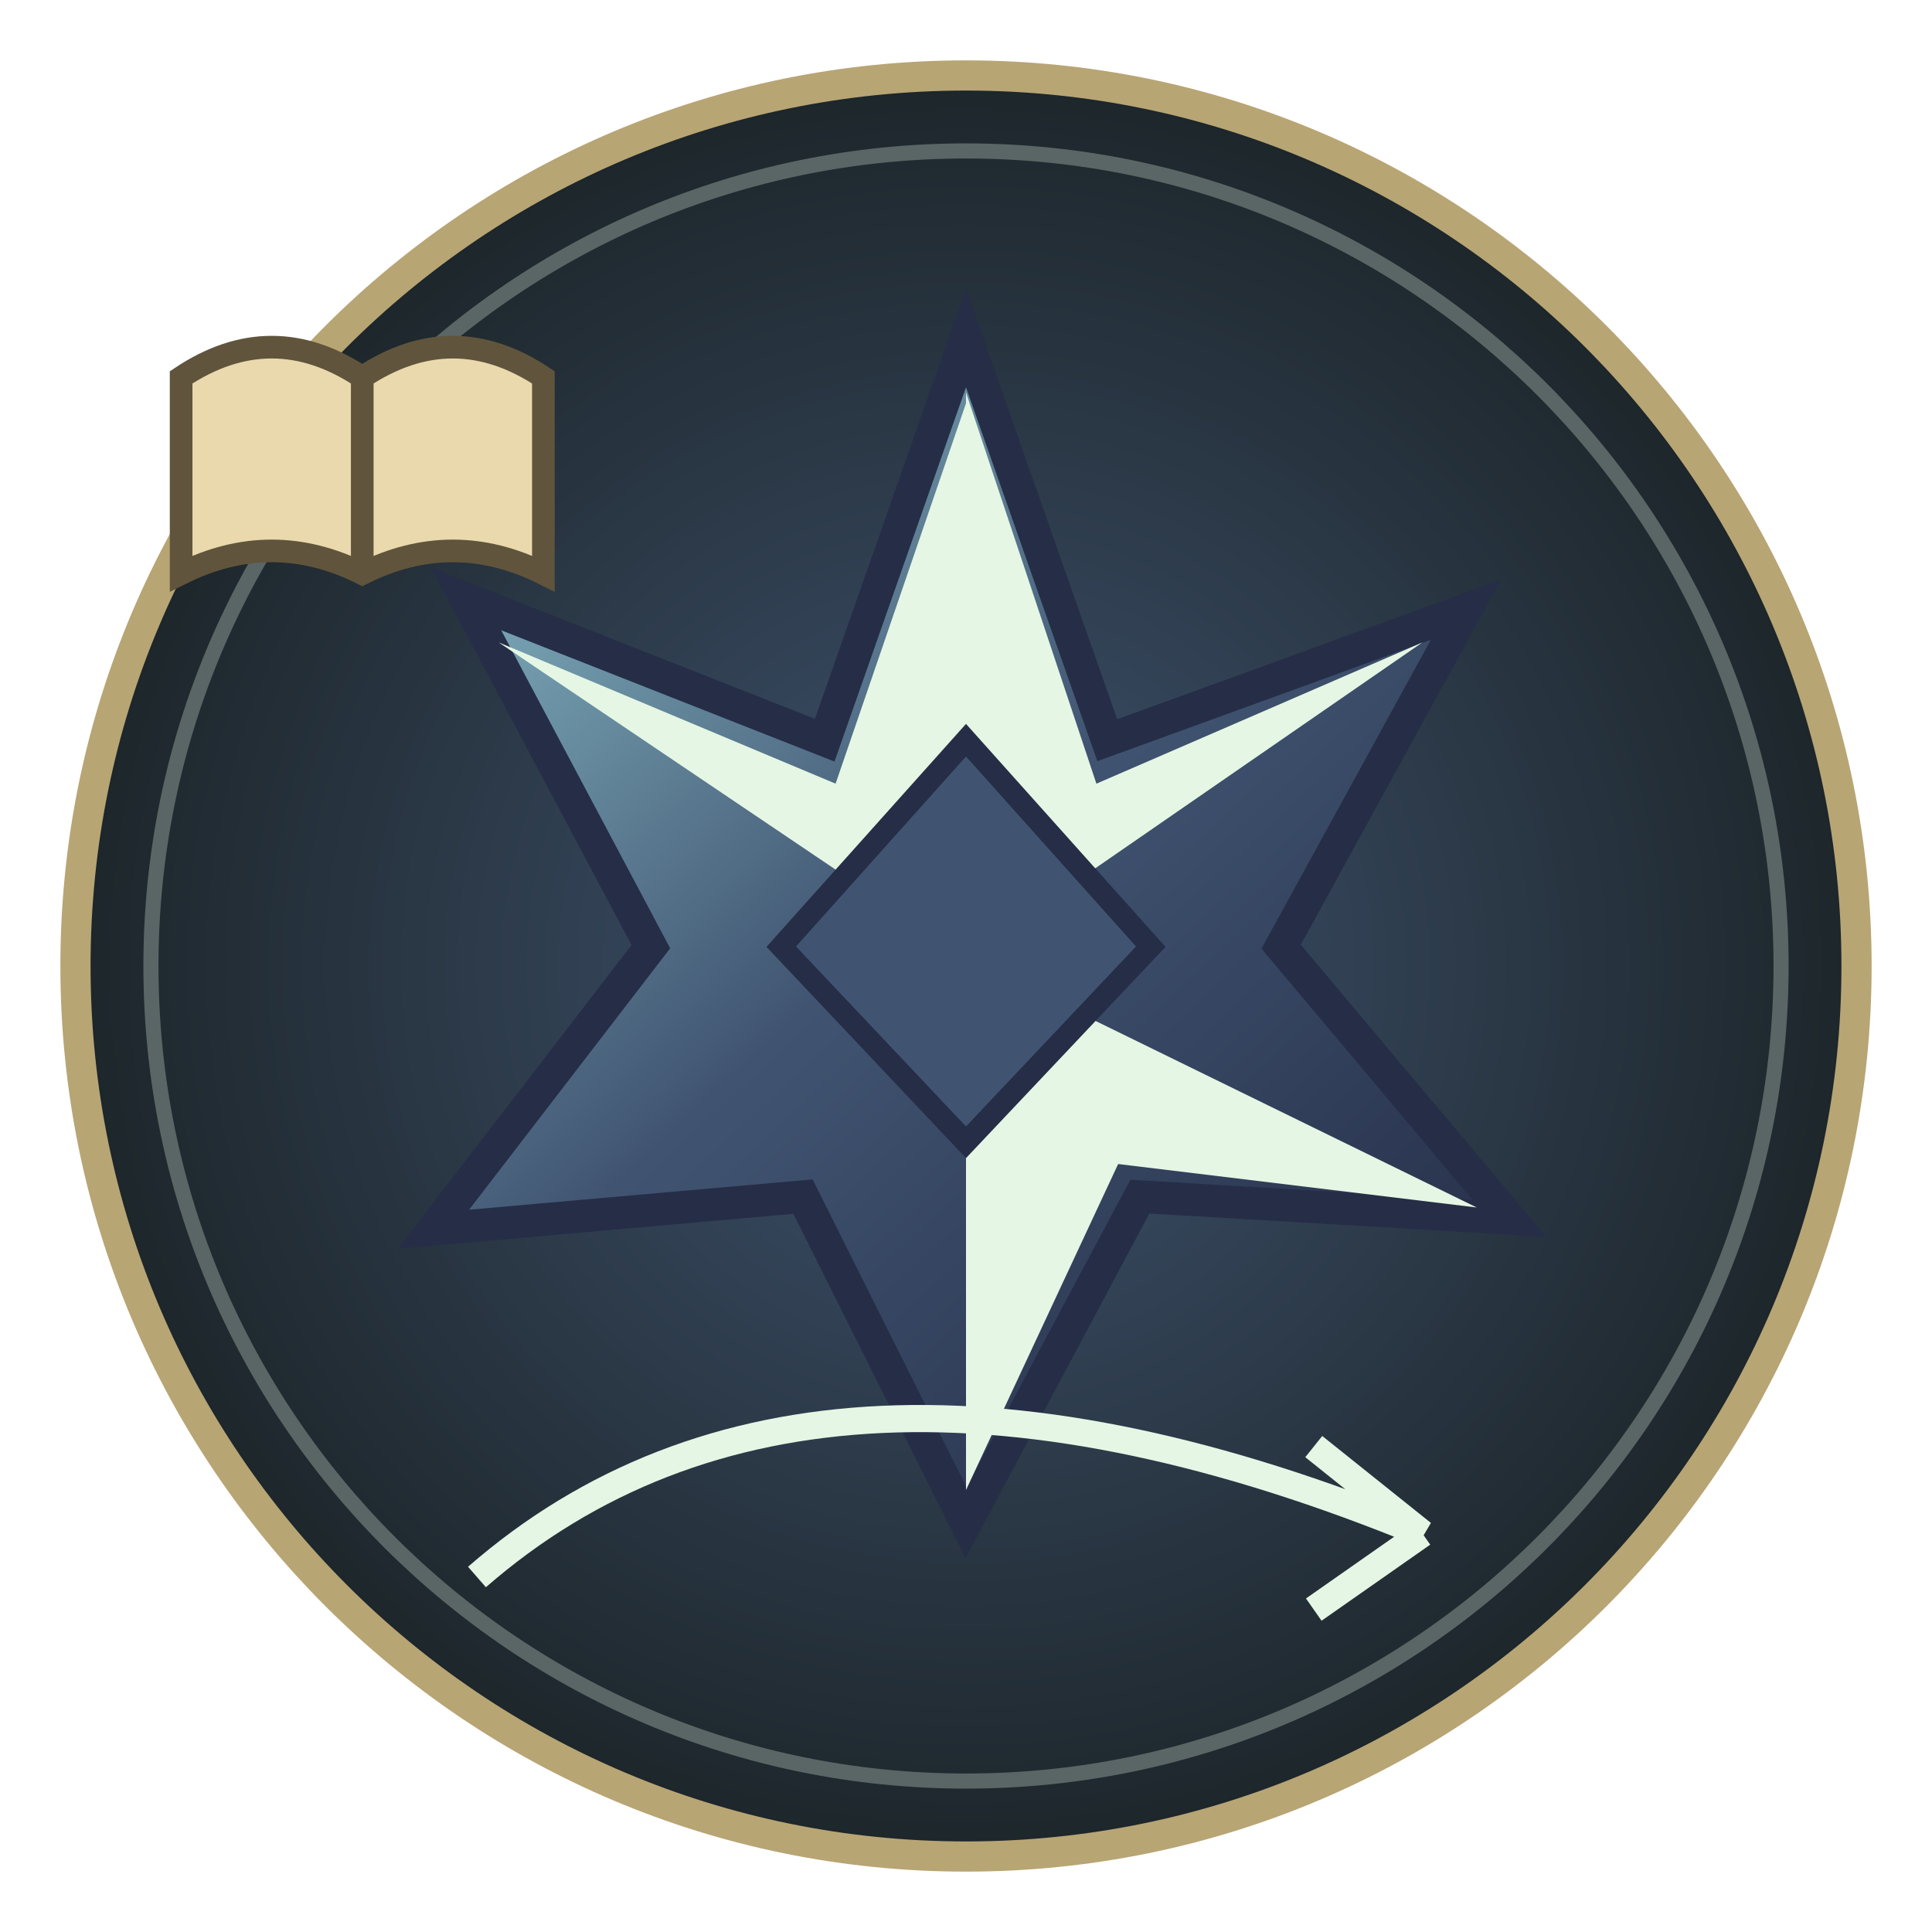
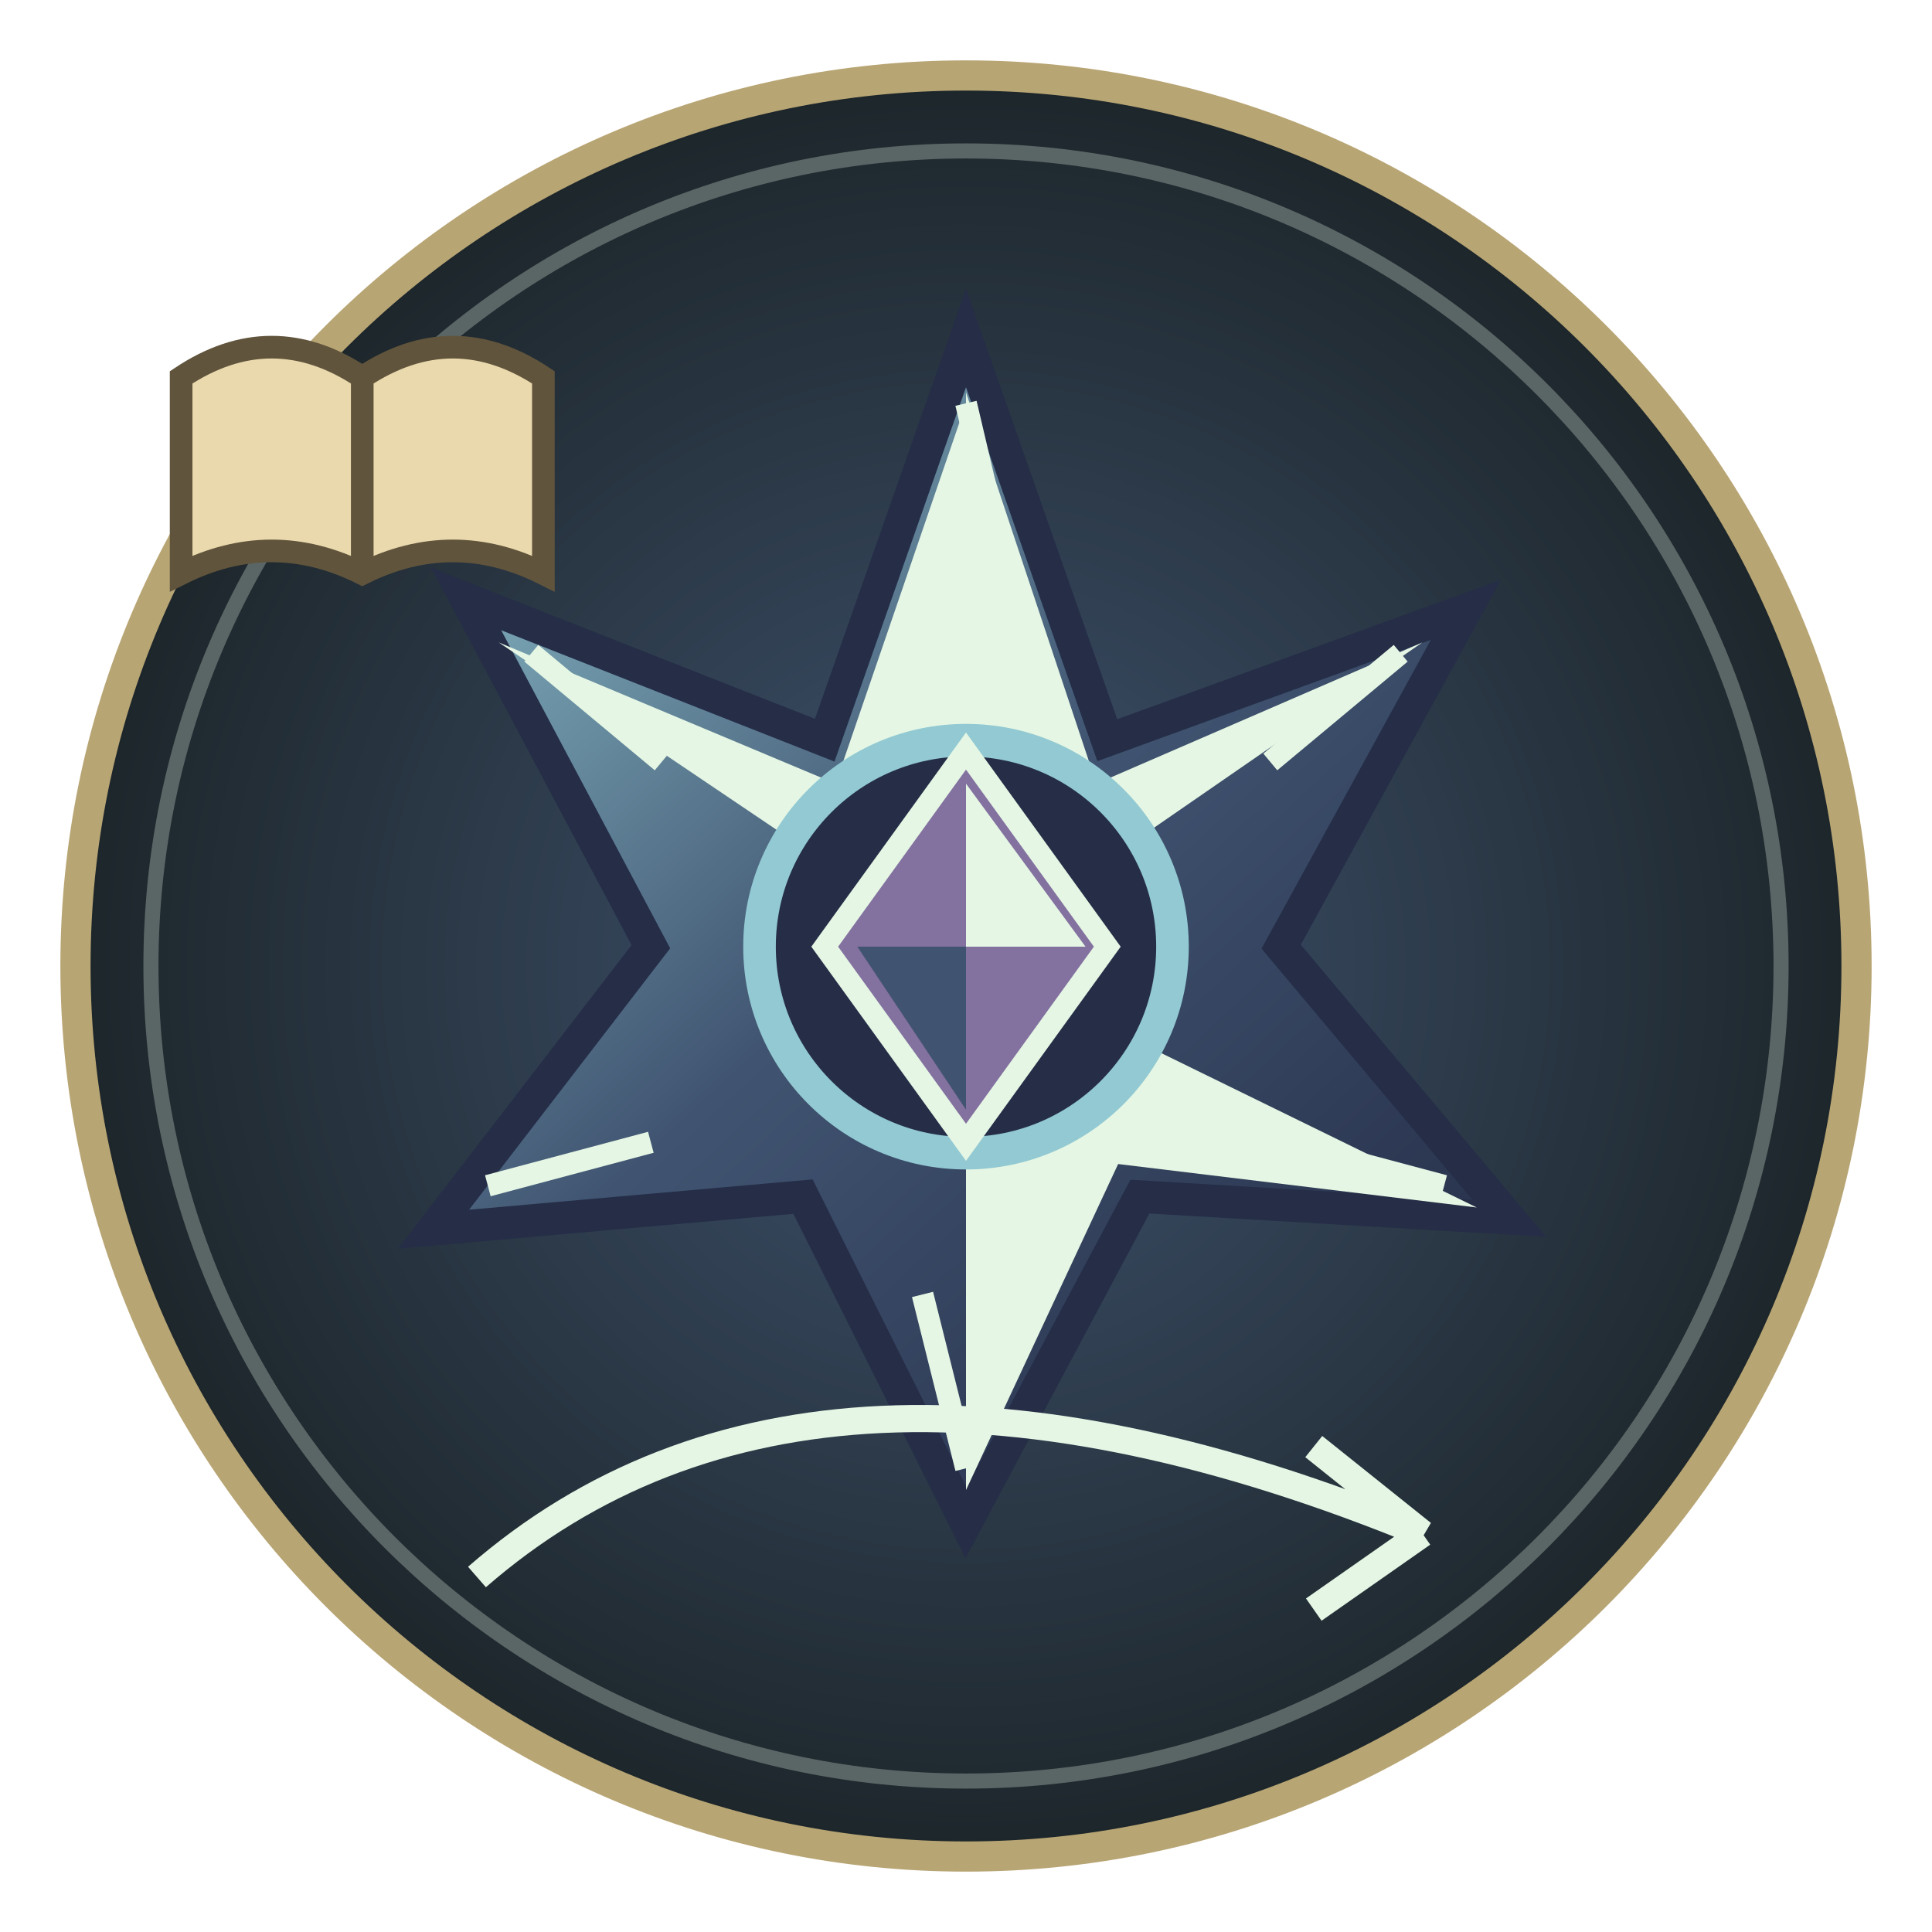
<svg xmlns="http://www.w3.org/2000/svg" viewBox="0 0 128 128">
  <defs>
    <radialGradient id="bg">
      <stop stop-color="#405471" />
      <stop offset="1" stop-color="#1c2529" />
    </radialGradient>
    <linearGradient id="body" x2=".85" y2="1">
      <stop stop-color="#92c9d2" />
      <stop offset=".5" stop-color="#405471" />
      <stop offset="1" stop-color="#252d47" />
    </linearGradient>
  </defs>
  <circle cx="64" cy="64" r="59" fill="url(#bg)" stroke="#b8a574" stroke-width="2" />
  <circle cx="64" cy="64" r="54" fill="none" stroke="#e5f6e4" opacity=".3" />
  <g transform="translate(64 98) scale(.72)">
    <path d="M0-105L13-68L46-80L29-49L50-24L16-26L0 4L-15-26L-49-23L-29-49L-46-81L-13-68Z" fill="url(#body)" stroke="#252d47" stroke-width="3" />
    <path d="M0-100L0-48L42-77L12-64ZM0-48L47-25L14-29L0 1ZM0-48L-43-77L-12-64L0-99Z" fill="#e5f6e4" />
    <path d="M0-68L17-49L0-31L-17-49Z" fill="#405471" stroke="#252d47" stroke-width="2" />
+     <circle cx="0" cy="-49" r="19" fill="#252d47" stroke="#92c9d2" stroke-width="3" />
+     <path d="M0-67L13-49L0-31L-13-49Z" fill="#83719f" stroke="#e5f6e4" stroke-width="2" />
+     <path d="M0-64L0-49L11-49Z" fill="#e5f6e4" />
+     <path d="M0-49L0-34L-10-49Z" fill="#405471" />
+     <path d="M0-99L4-82M40-76L28-66M44-27L29-31M0-1L-4-17M-44-27L-29-31M-40-76L-28-66" stroke="#e5f6e4" stroke-width="2" />
    <path d="M-45 9Q-14-18 42 5L32-3M42 5L32 12" fill="none" stroke="#e5f6e4" stroke-width="2.5" />
  </g>
  <path d="M24 25q6-4 12 0v13q-6-3-12 0-6-3-12 0V25q6-4 12 0Zm0 0v13" fill="#ead9ad" stroke="#60543c" stroke-width="1.5" />
</svg>
